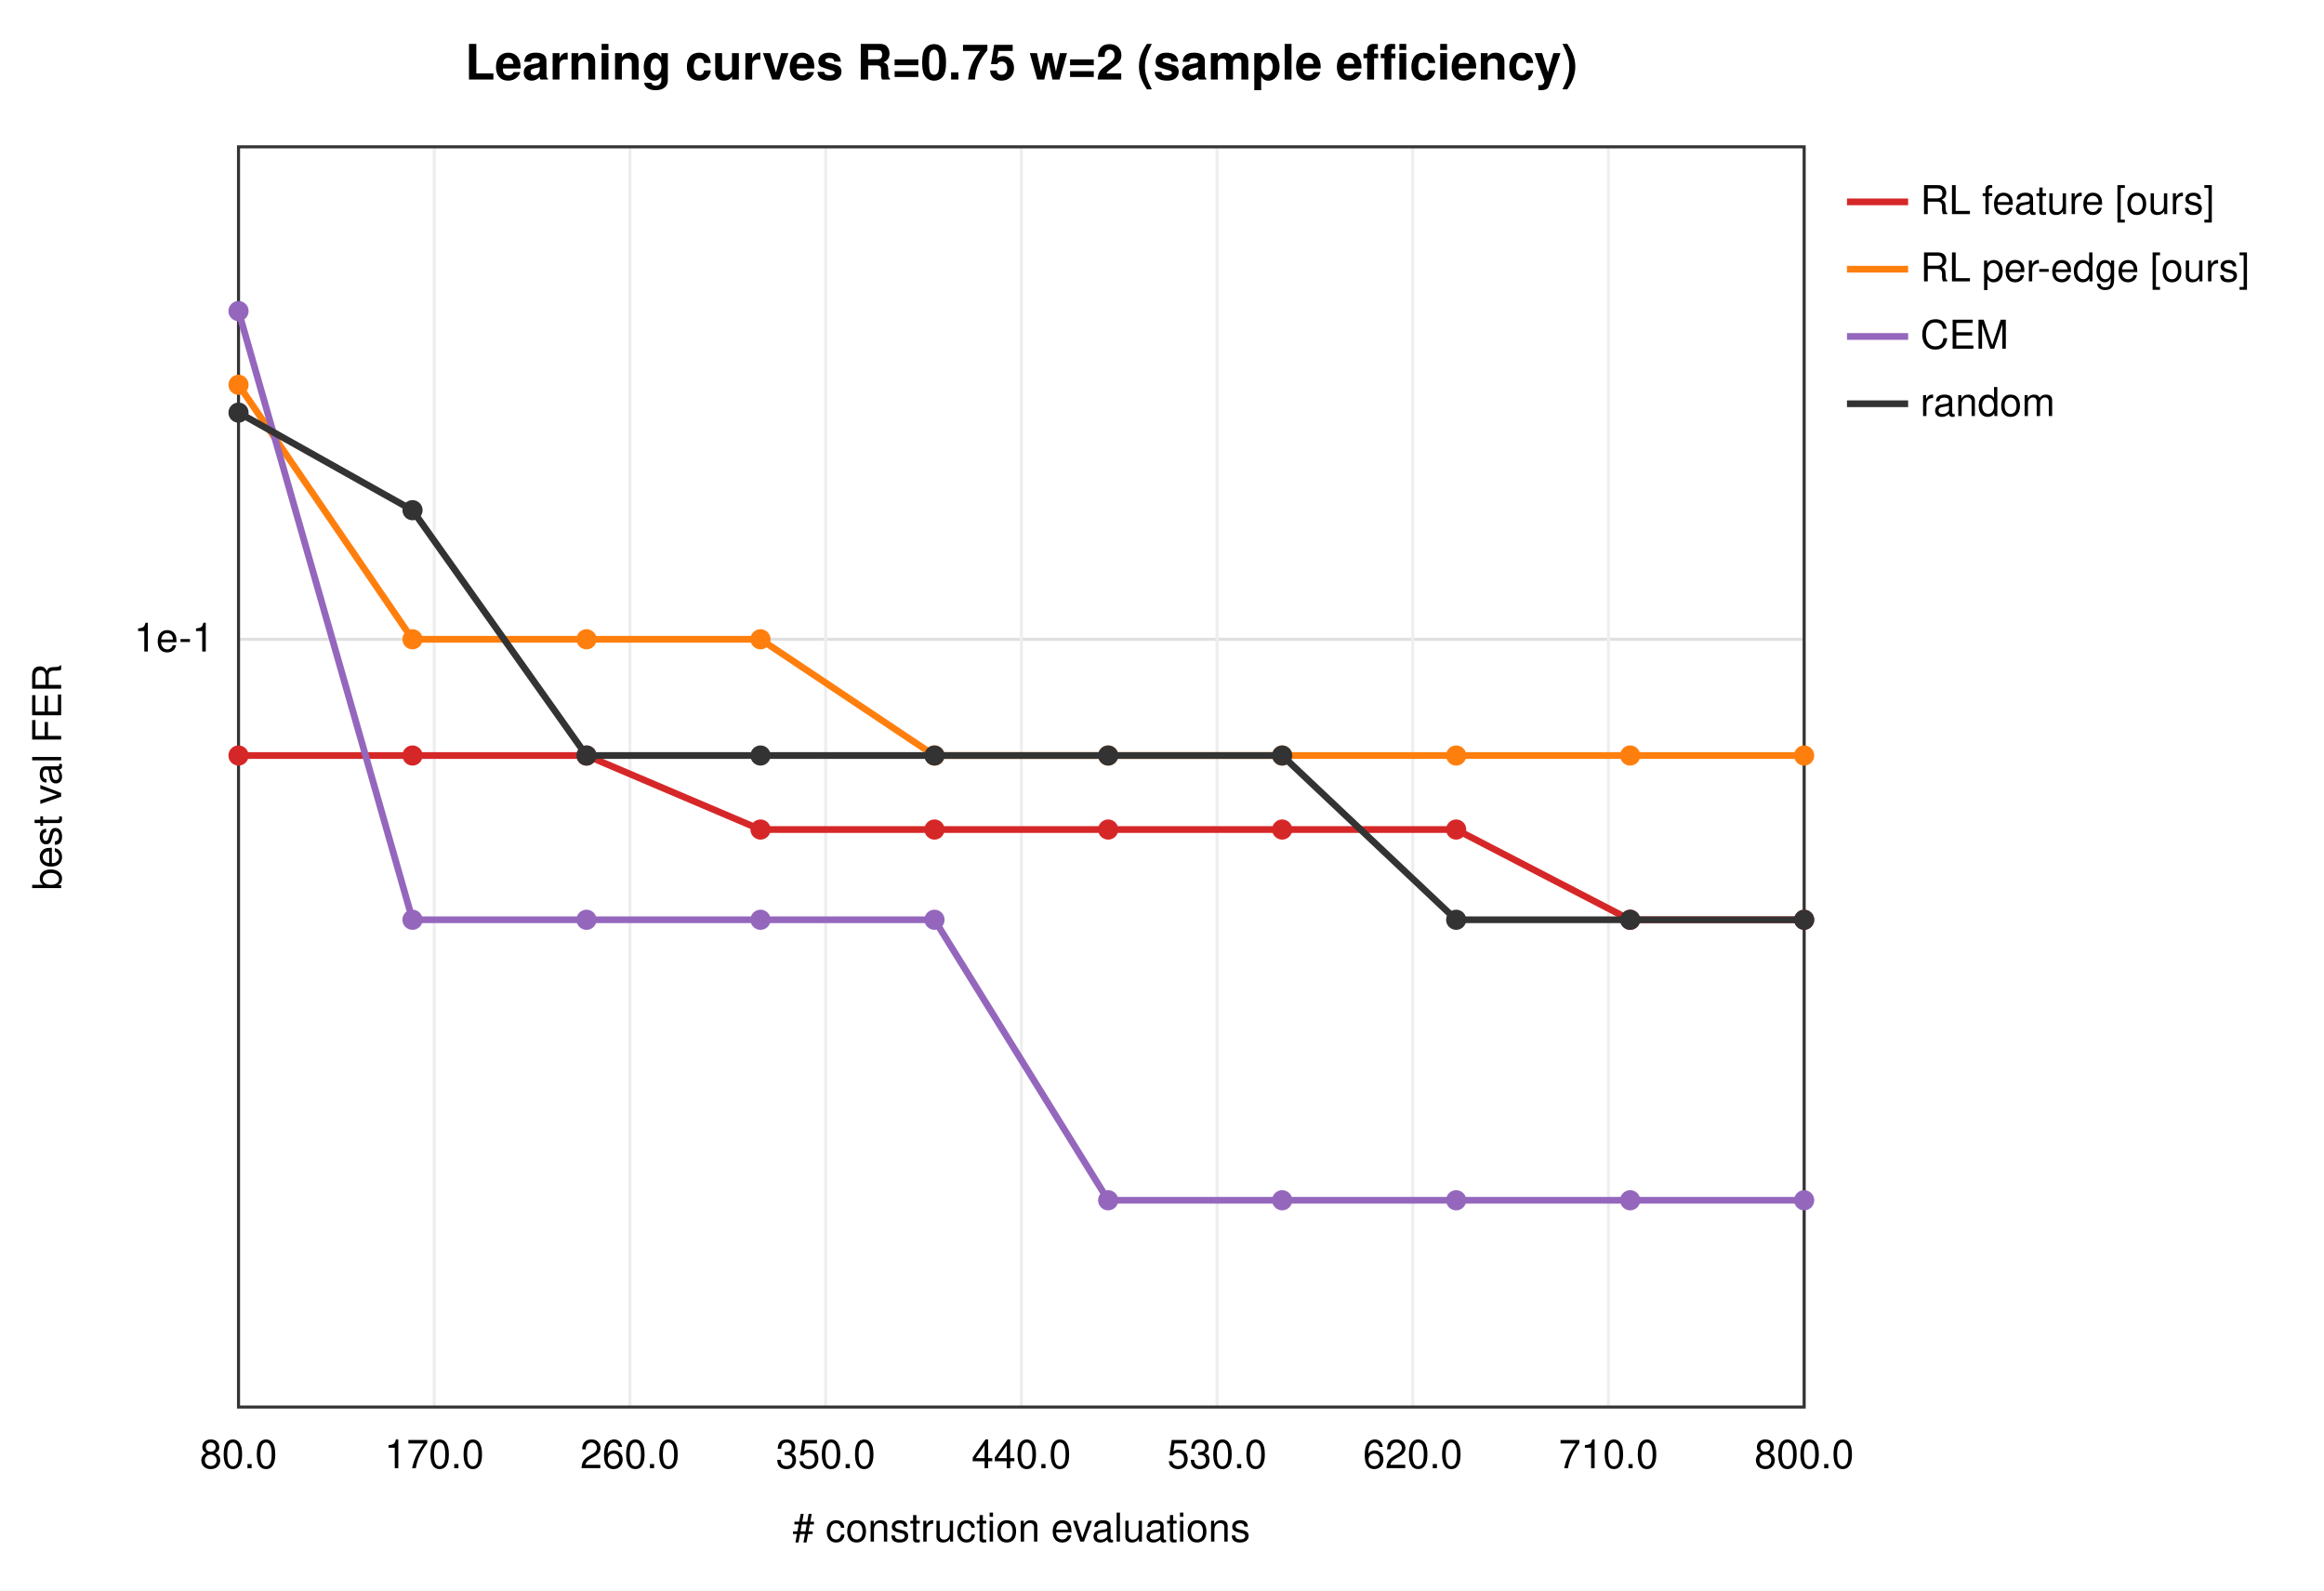
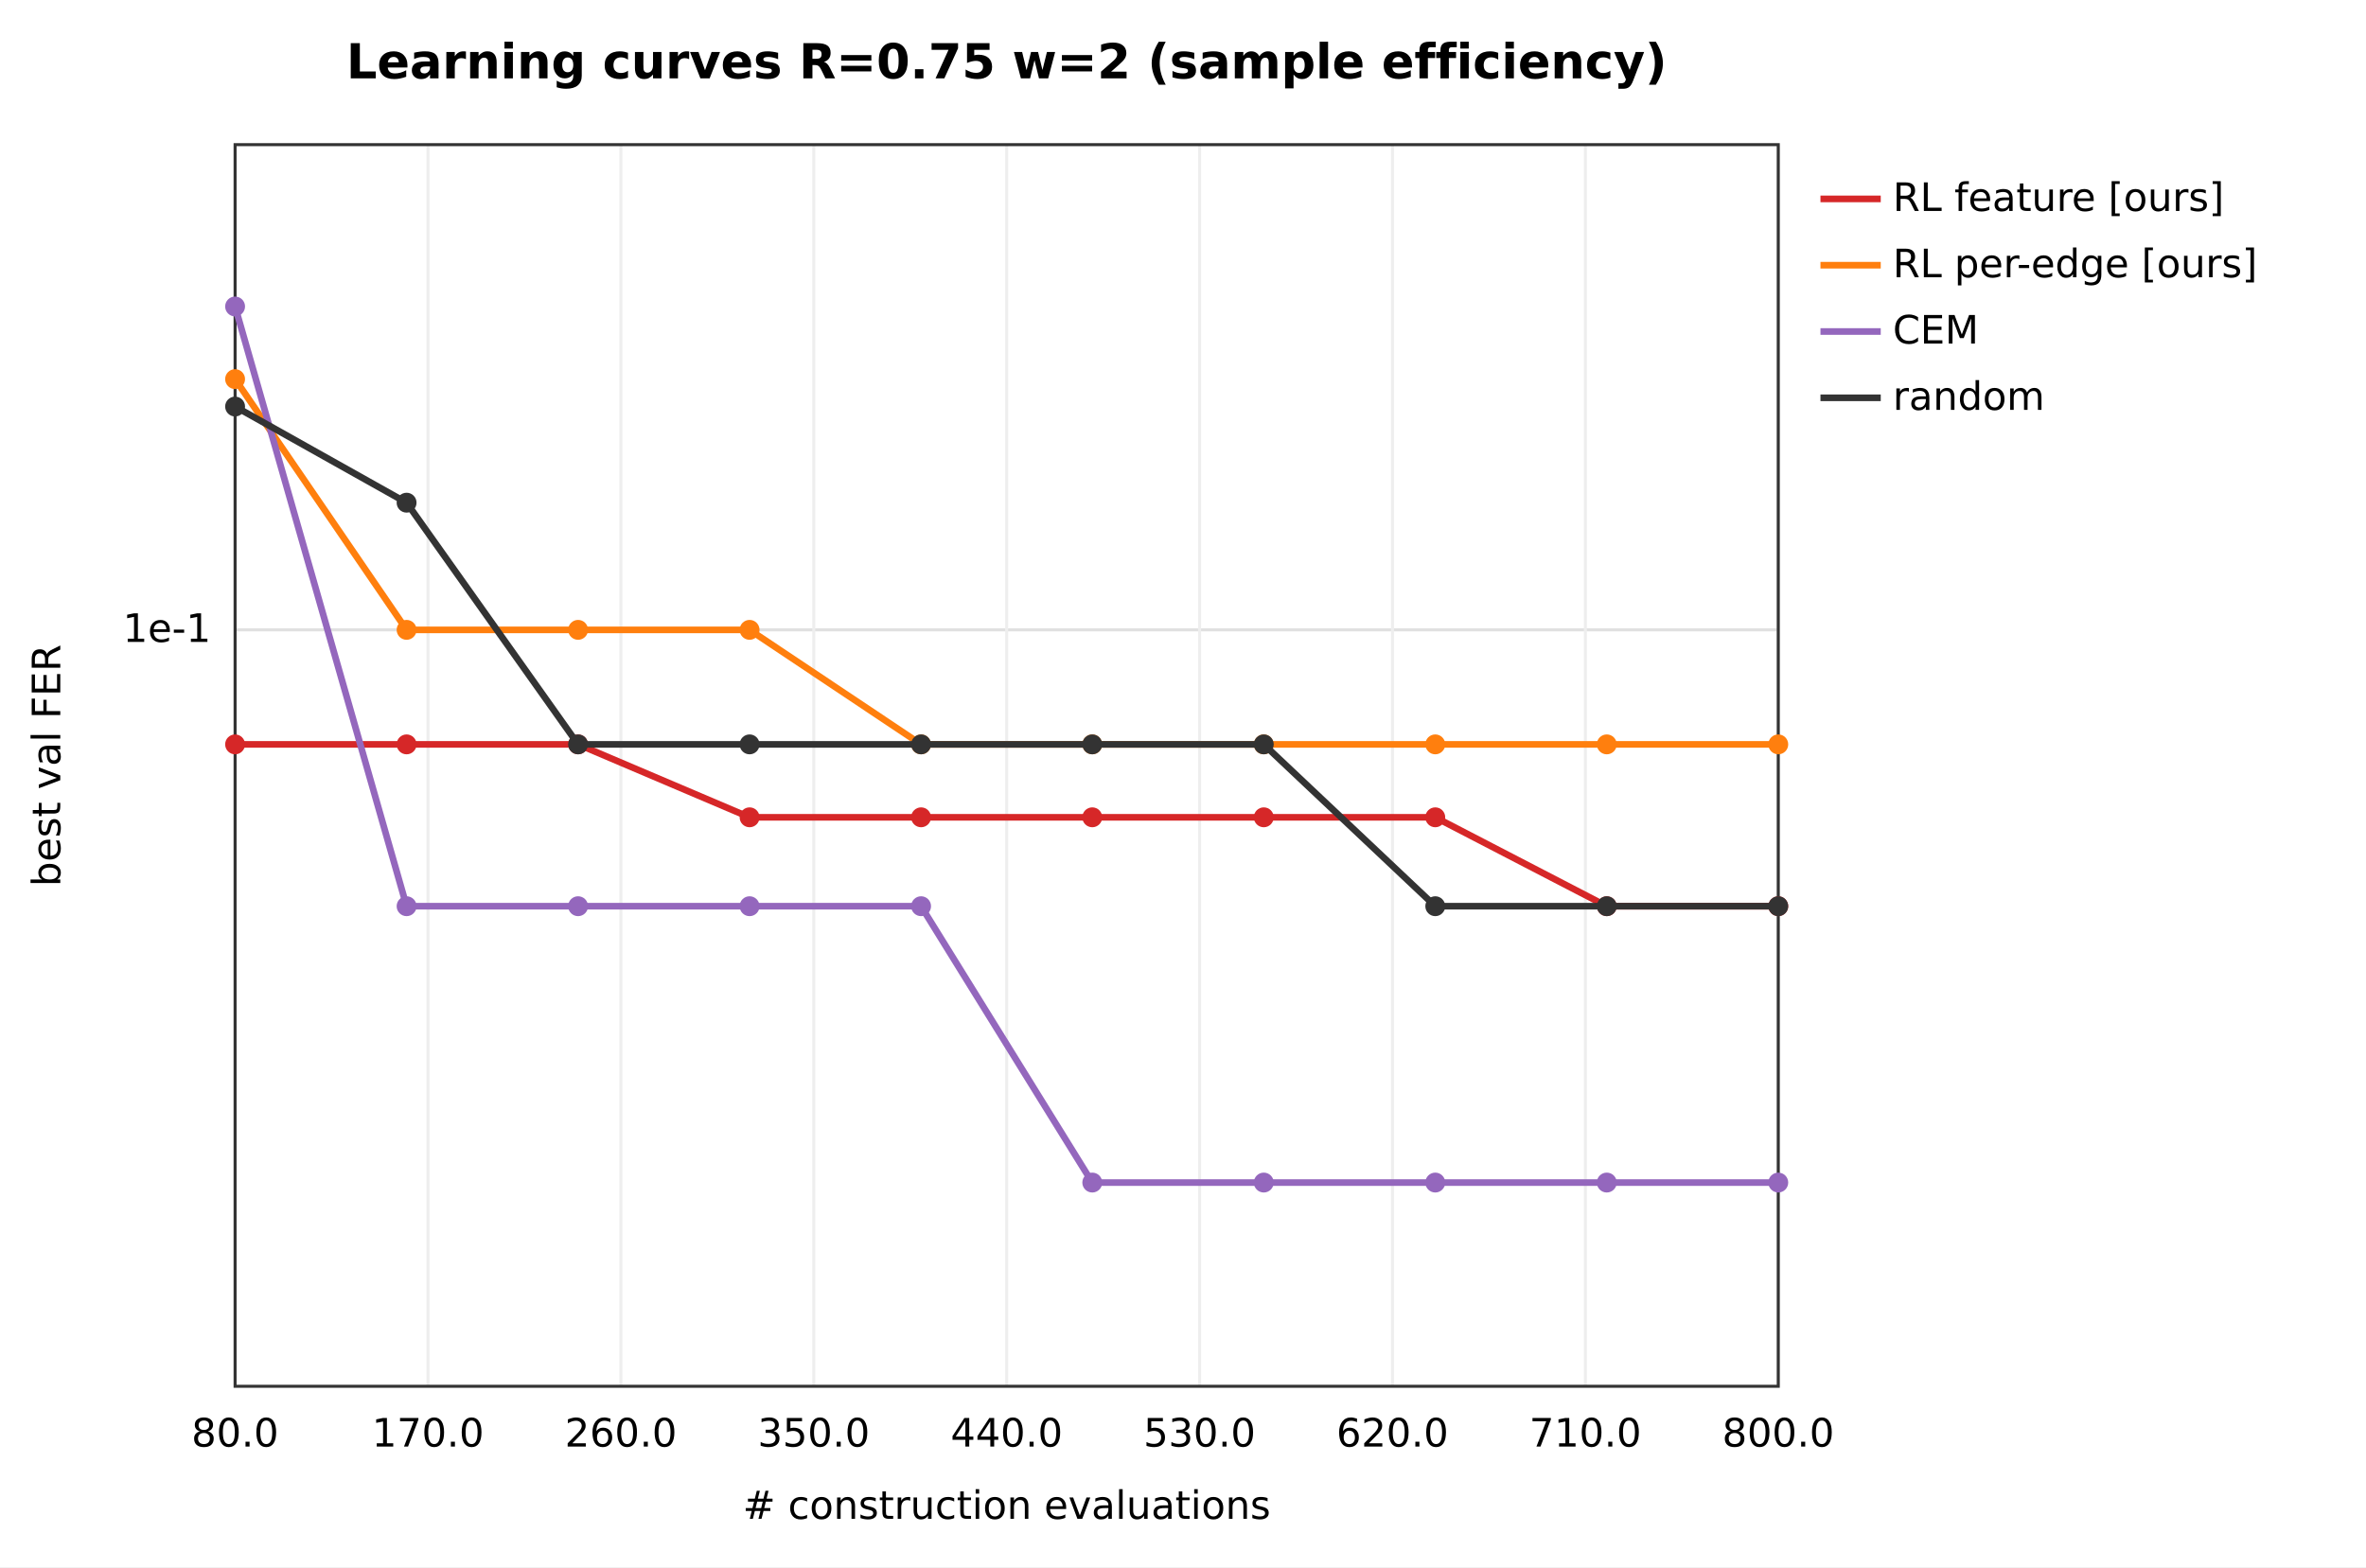
- <svg xmlns="http://www.w3.org/2000/svg" width="760" height="520" font-family="Helvetica,Arial,sans-serif" font-size="13">
-   <rect width="760" height="520" fill="white" />
+ <svg xmlns="http://www.w3.org/2000/svg" width="785" height="520" font-family="DejaVu Sans, Arial, sans-serif" font-size="13">
+   <rect width="785" height="520" fill="white" />
  <text x="334.0" y="26" text-anchor="middle" font-size="16" font-weight="bold">Learning curves R=0.75 w=2 (sample efficiency)</text>
  <line x1="78" y1="209.0" x2="590" y2="209.0" stroke="#e0e0e0" />
  <text x="70" y="213.0" text-anchor="end">1e-1</text>
  <line x1="78.0" y1="48" x2="78.0" y2="460" stroke="#eee" />
  <text x="78.0" y="480.0" text-anchor="middle">80.0</text>
  <line x1="142.0" y1="48" x2="142.0" y2="460" stroke="#eee" />
  <text x="142.0" y="480.0" text-anchor="middle">170.0</text>
  <line x1="206.0" y1="48" x2="206.0" y2="460" stroke="#eee" />
  <text x="206.0" y="480.0" text-anchor="middle">260.0</text>
  <line x1="270.0" y1="48" x2="270.0" y2="460" stroke="#eee" />
  <text x="270.0" y="480.0" text-anchor="middle">350.0</text>
  <line x1="334.0" y1="48" x2="334.0" y2="460" stroke="#eee" />
  <text x="334.0" y="480.0" text-anchor="middle">440.0</text>
  <line x1="398.0" y1="48" x2="398.0" y2="460" stroke="#eee" />
  <text x="398.0" y="480.0" text-anchor="middle">530.0</text>
  <line x1="462.0" y1="48" x2="462.0" y2="460" stroke="#eee" />
  <text x="462.0" y="480.0" text-anchor="middle">620.0</text>
  <line x1="526.0" y1="48" x2="526.0" y2="460" stroke="#eee" />
  <text x="526.0" y="480.0" text-anchor="middle">710.0</text>
  <line x1="590.0" y1="48" x2="590.0" y2="460" stroke="#eee" />
  <text x="590.0" y="480.0" text-anchor="middle">800.0</text>
  <rect x="78" y="48" width="512" height="412" fill="none" stroke="#333" />
  <text x="334.0" y="504" text-anchor="middle"># construction evaluations</text>
  <text x="20" y="254.0" text-anchor="middle" transform="rotate(-90 20 254.0)">best val FER</text>
  <path d="M78.0,247.0 L134.9,247.0 L191.8,247.0 L248.7,271.2 L305.6,271.2 L362.4,271.2 L419.3,271.2 L476.2,271.2 L533.1,300.7 L590.0,300.7" fill="none" stroke="#d62728" stroke-width="2.2" />
  <circle cx="78.0" cy="247.0" r="3.3" fill="#d62728" />
  <circle cx="134.9" cy="247.0" r="3.3" fill="#d62728" />
  <circle cx="191.8" cy="247.0" r="3.3" fill="#d62728" />
  <circle cx="248.7" cy="271.2" r="3.3" fill="#d62728" />
  <circle cx="305.6" cy="271.2" r="3.3" fill="#d62728" />
  <circle cx="362.4" cy="271.2" r="3.3" fill="#d62728" />
  <circle cx="419.3" cy="271.2" r="3.3" fill="#d62728" />
  <circle cx="476.2" cy="271.2" r="3.3" fill="#d62728" />
  <circle cx="533.1" cy="300.7" r="3.3" fill="#d62728" />
  <circle cx="590.0" cy="300.7" r="3.3" fill="#d62728" />
  <line x1="604" y1="66" x2="624" y2="66" stroke="#d62728" stroke-width="2.2" />
  <text x="628" y="70">RL feature [ours]</text>
  <path d="M78.0,125.8 L134.9,209.0 L191.8,209.0 L248.7,209.0 L305.6,247.0 L362.4,247.0 L419.3,247.0 L476.2,247.0 L533.1,247.0 L590.0,247.0" fill="none" stroke="#ff7f0e" stroke-width="2.2" />
  <circle cx="78.0" cy="125.8" r="3.3" fill="#ff7f0e" />
  <circle cx="134.9" cy="209.0" r="3.3" fill="#ff7f0e" />
  <circle cx="191.8" cy="209.0" r="3.3" fill="#ff7f0e" />
  <circle cx="248.7" cy="209.0" r="3.3" fill="#ff7f0e" />
  <circle cx="305.6" cy="247.0" r="3.3" fill="#ff7f0e" />
  <circle cx="362.4" cy="247.0" r="3.3" fill="#ff7f0e" />
  <circle cx="419.3" cy="247.0" r="3.3" fill="#ff7f0e" />
  <circle cx="476.2" cy="247.0" r="3.3" fill="#ff7f0e" />
  <circle cx="533.1" cy="247.0" r="3.3" fill="#ff7f0e" />
  <circle cx="590.0" cy="247.0" r="3.3" fill="#ff7f0e" />
  <line x1="604" y1="88" x2="624" y2="88" stroke="#ff7f0e" stroke-width="2.2" />
  <text x="628" y="92">RL per-edge [ours]</text>
  <path d="M78.0,101.7 L134.9,300.7 L191.8,300.7 L248.7,300.7 L305.6,300.7 L362.4,392.4 L419.3,392.4 L476.2,392.4 L533.1,392.4 L590.0,392.4" fill="none" stroke="#9467bd" stroke-width="2.2" />
  <circle cx="78.0" cy="101.7" r="3.3" fill="#9467bd" />
  <circle cx="134.9" cy="300.7" r="3.3" fill="#9467bd" />
  <circle cx="191.8" cy="300.7" r="3.3" fill="#9467bd" />
  <circle cx="248.7" cy="300.7" r="3.3" fill="#9467bd" />
  <circle cx="305.6" cy="300.7" r="3.3" fill="#9467bd" />
  <circle cx="362.4" cy="392.4" r="3.3" fill="#9467bd" />
  <circle cx="419.3" cy="392.4" r="3.3" fill="#9467bd" />
  <circle cx="476.2" cy="392.4" r="3.3" fill="#9467bd" />
  <circle cx="533.1" cy="392.4" r="3.3" fill="#9467bd" />
  <circle cx="590.0" cy="392.4" r="3.3" fill="#9467bd" />
  <line x1="604" y1="110" x2="624" y2="110" stroke="#9467bd" stroke-width="2.2" />
  <text x="628" y="114">CEM</text>
  <path d="M78.0,134.9 L134.9,166.8 L191.8,247.0 L248.7,247.0 L305.6,247.0 L362.4,247.0 L419.3,247.0 L476.2,300.7 L533.1,300.7 L590.0,300.7" fill="none" stroke="#333" stroke-width="2.2" />
  <circle cx="78.0" cy="134.9" r="3.3" fill="#333" />
  <circle cx="134.9" cy="166.8" r="3.3" fill="#333" />
  <circle cx="191.8" cy="247.0" r="3.3" fill="#333" />
  <circle cx="248.7" cy="247.0" r="3.3" fill="#333" />
  <circle cx="305.6" cy="247.0" r="3.3" fill="#333" />
  <circle cx="362.4" cy="247.0" r="3.3" fill="#333" />
  <circle cx="419.3" cy="247.0" r="3.3" fill="#333" />
  <circle cx="476.2" cy="300.7" r="3.3" fill="#333" />
  <circle cx="533.1" cy="300.7" r="3.3" fill="#333" />
  <circle cx="590.0" cy="300.7" r="3.3" fill="#333" />
  <line x1="604" y1="132" x2="624" y2="132" stroke="#333" stroke-width="2.2" />
  <text x="628" y="136">random</text>
</svg>
